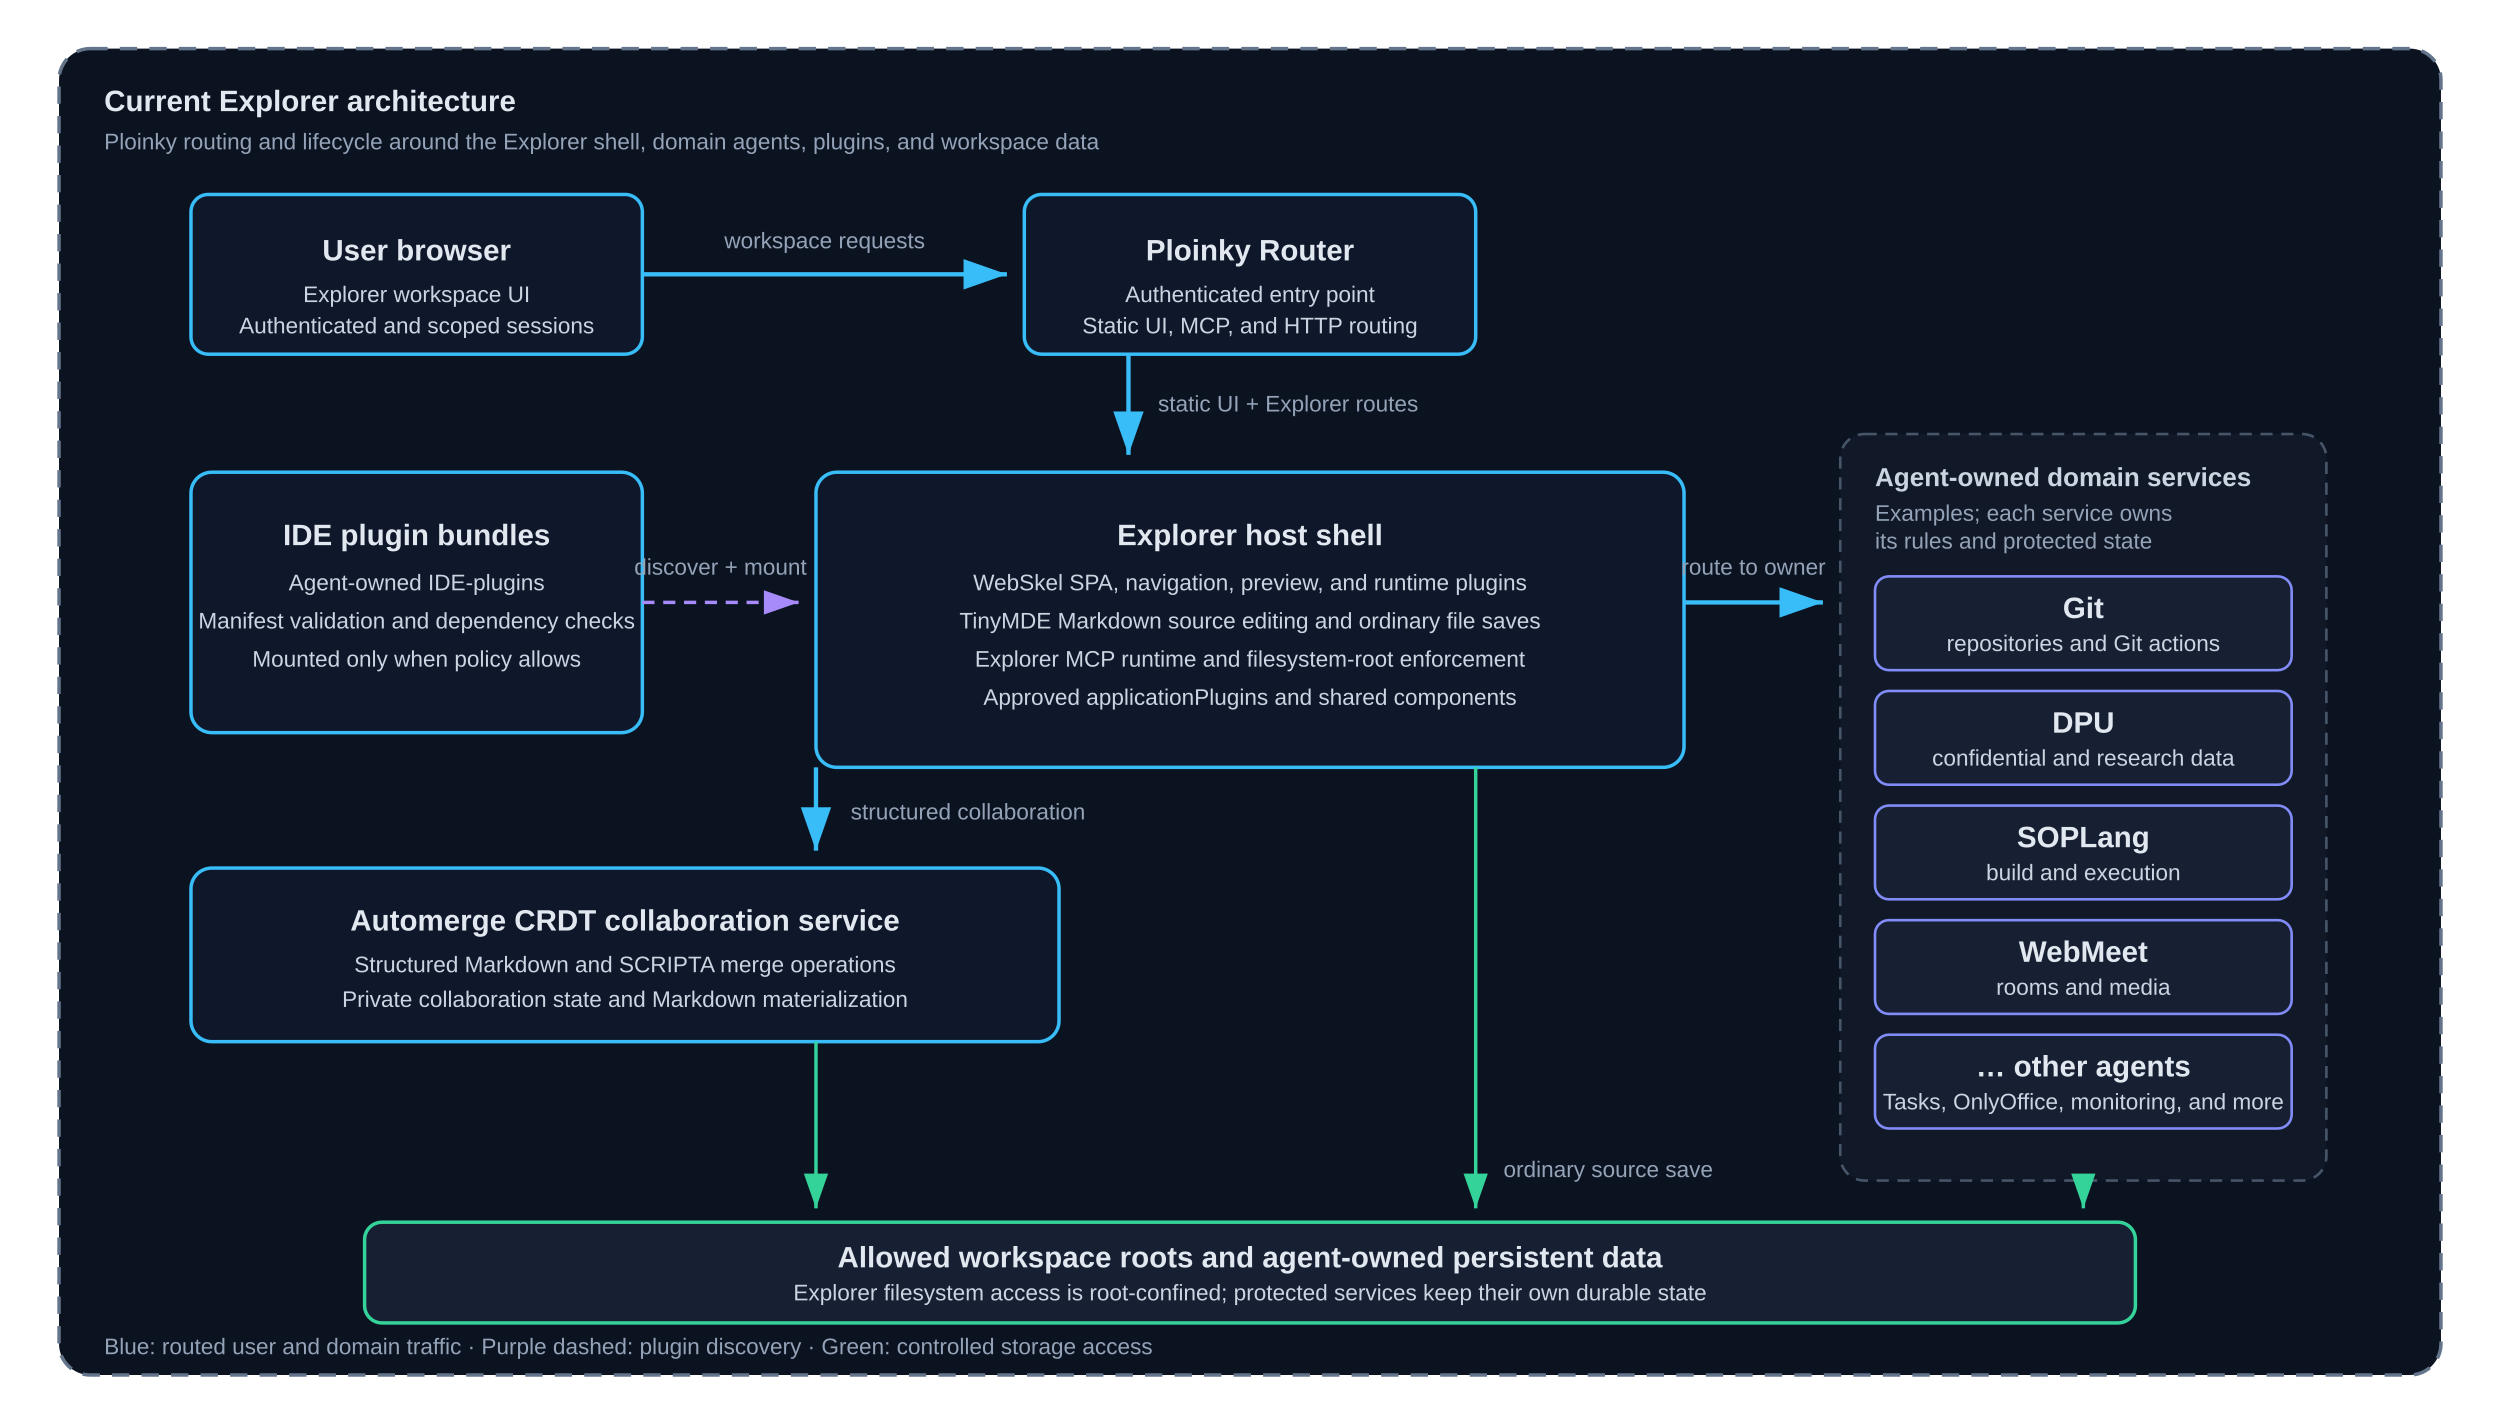
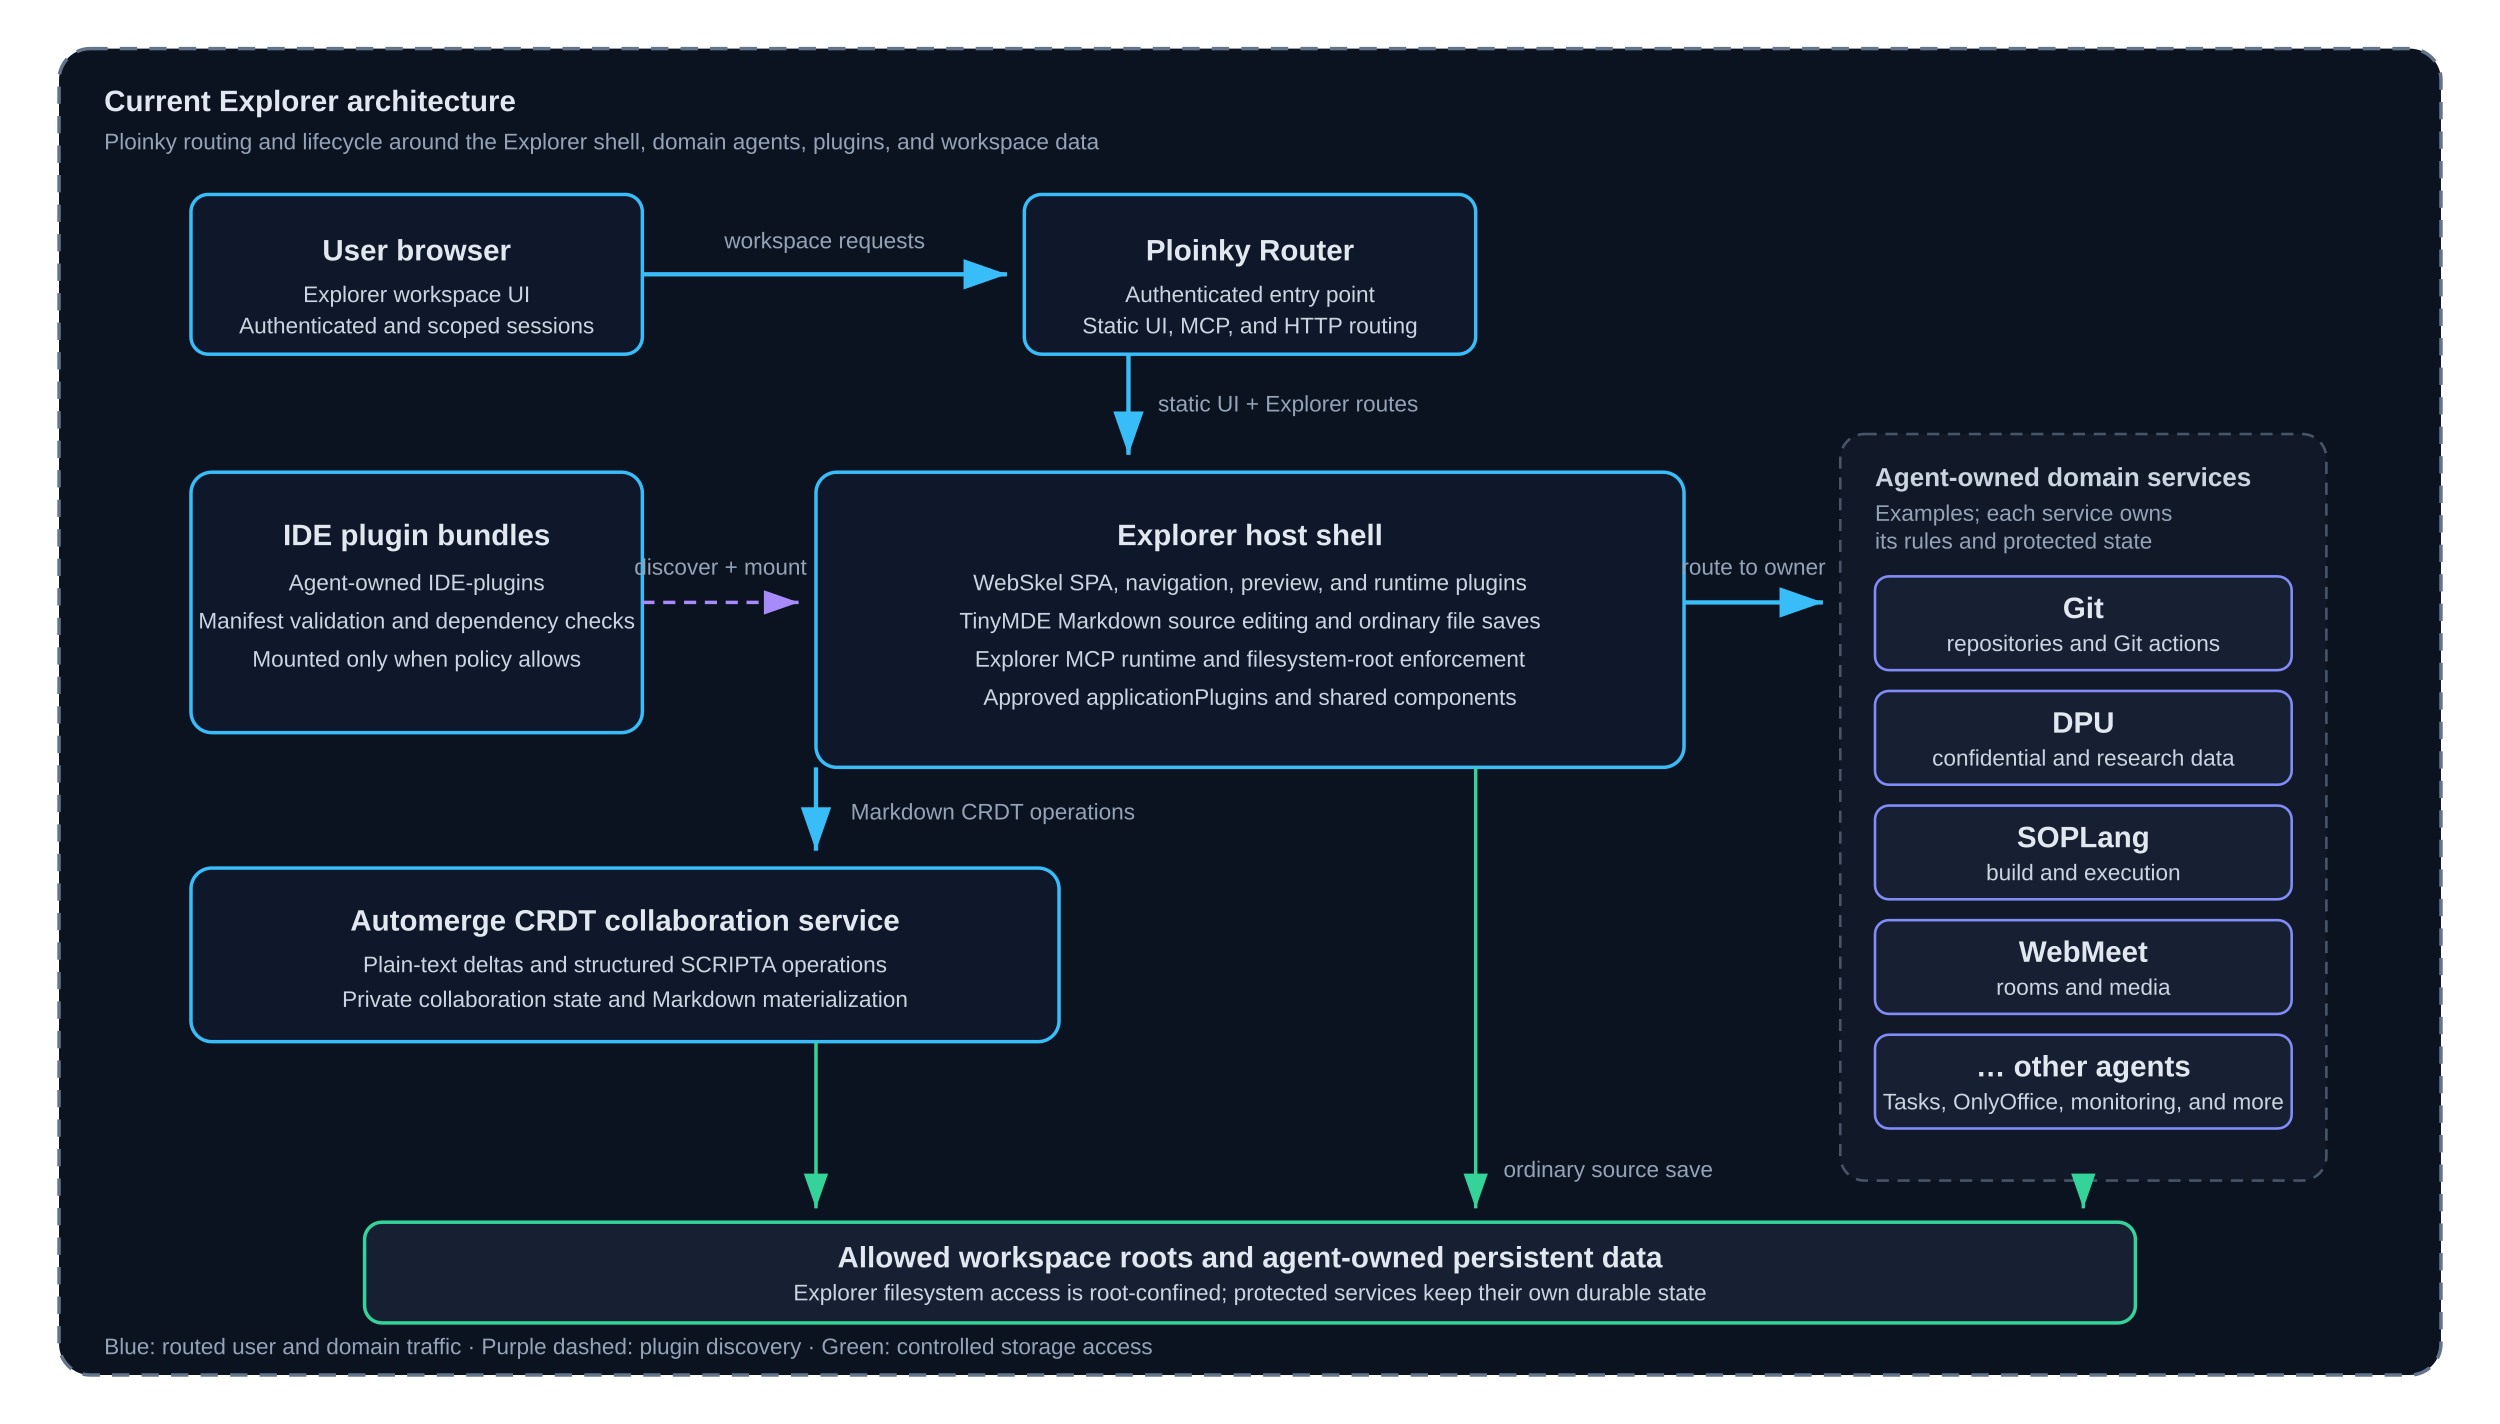
<svg xmlns="http://www.w3.org/2000/svg" viewBox="0 0 1440 820" role="img" aria-labelledby="architecture-diagram-title architecture-diagram-description">
  <style>
    .runtime { fill: #0b1220; stroke: #64748b; stroke-width: 2; stroke-dasharray: 10 7; }
    .group { fill: #111827; stroke: #475569; stroke-width: 1.5; stroke-dasharray: 7 5; }
    .node { fill: #0f172a; stroke: #38bdf8; stroke-width: 2; }
    .service { fill: #172033; stroke: #818cf8; stroke-width: 1.5; }
    .storage { fill: #172033; stroke: #34d399; stroke-width: 2; }
    .label { fill: #e2e8f0; font-size: 17px; font-family: Arial, sans-serif; font-weight: 600; }
    .small { fill: #cbd5e1; font-size: 13px; font-family: Arial, sans-serif; }
    .muted { fill: #94a3b8; font-size: 13px; font-family: Arial, sans-serif; }
    .group-label { fill: #cbd5e1; font-size: 15px; font-family: Arial, sans-serif; font-weight: 600; }
    .arrow { stroke: #38bdf8; stroke-width: 2.5; marker-end: url(#arrowhead); fill: none; }
    .green-arrow { stroke: #34d399; stroke-width: 2; marker-end: url(#green-arrowhead); fill: none; }
    .dashed-arrow { stroke: #a78bfa; stroke-width: 2; stroke-dasharray: 7 5; marker-end: url(#purple-arrowhead); fill: none; }
  </style>
  <defs>
    <marker id="arrowhead" markerWidth="10" markerHeight="7" refX="10" refY="3.5" orient="auto">
      <polygon points="0 0, 10 3.5, 0 7" fill="#38bdf8" />
    </marker>
    <marker id="green-arrowhead" markerWidth="10" markerHeight="7" refX="10" refY="3.5" orient="auto">
      <polygon points="0 0, 10 3.5, 0 7" fill="#34d399" />
    </marker>
    <marker id="purple-arrowhead" markerWidth="10" markerHeight="7" refX="10" refY="3.5" orient="auto">
      <polygon points="0 0, 10 3.5, 0 7" fill="#a78bfa" />
    </marker>
  </defs>
  <rect class="runtime" x="34" y="28" width="1372" height="764" rx="18" />
  <text class="label" x="60" y="64">Current Explorer architecture</text>
  <text class="muted" x="60" y="86">Ploinky routing and lifecycle around the Explorer shell, domain agents, plugins, and workspace data</text>
  <rect class="node" x="590" y="112" width="260" height="92" rx="10" />
  <text class="label" x="720" y="150" text-anchor="middle">Ploinky Router</text>
  <text class="small" x="720" y="174" text-anchor="middle">Authenticated entry point</text>
  <text class="small" x="720" y="192" text-anchor="middle">Static UI, MCP, and HTTP routing</text>
  <rect class="node" x="110" y="112" width="260" height="92" rx="10" />
  <text class="label" x="240" y="150" text-anchor="middle">User browser</text>
  <text class="small" x="240" y="174" text-anchor="middle">Explorer workspace UI</text>
  <text class="small" x="240" y="192" text-anchor="middle">Authenticated and scoped sessions</text>
  <line class="arrow" x1="370" y1="158" x2="580" y2="158" />
  <text class="muted" x="475" y="143" text-anchor="middle">workspace requests</text>
  <rect class="node" x="470" y="272" width="500" height="170" rx="12" />
  <text class="label" x="720" y="314" text-anchor="middle">Explorer host shell</text>
  <text class="small" x="720" y="340" text-anchor="middle">WebSkel SPA, navigation, preview, and runtime plugins</text>
  <text class="small" x="720" y="362" text-anchor="middle">TinyMDE Markdown source editing and ordinary file saves</text>
  <text class="small" x="720" y="384" text-anchor="middle">Explorer MCP runtime and filesystem-root enforcement</text>
  <text class="small" x="720" y="406" text-anchor="middle">Approved applicationPlugins and shared components</text>
  <line class="arrow" x1="650" y1="204" x2="650" y2="262" />
  <text class="muted" x="667" y="237">static UI + Explorer routes</text>
  <rect class="group" x="1060" y="250" width="280" height="430" rx="14" />
  <text class="group-label" x="1080" y="280">Agent-owned domain services</text>
  <text class="muted" x="1080" y="300">Examples; each service owns</text>
  <text class="muted" x="1080" y="316">its rules and protected state</text>
  <rect class="service" x="1080" y="332" width="240" height="54" rx="8" />
  <text class="label" x="1200" y="356" text-anchor="middle" font-size="15">Git</text>
  <text class="small" x="1200" y="375" text-anchor="middle">repositories and Git actions</text>
  <rect class="service" x="1080" y="398" width="240" height="54" rx="8" />
  <text class="label" x="1200" y="422" text-anchor="middle" font-size="15">DPU</text>
  <text class="small" x="1200" y="441" text-anchor="middle">confidential and research data</text>
  <rect class="service" x="1080" y="464" width="240" height="54" rx="8" />
  <text class="label" x="1200" y="488" text-anchor="middle" font-size="15">SOPLang</text>
  <text class="small" x="1200" y="507" text-anchor="middle">build and execution</text>
  <rect class="service" x="1080" y="530" width="240" height="54" rx="8" />
  <text class="label" x="1200" y="554" text-anchor="middle" font-size="15">WebMeet</text>
  <text class="small" x="1200" y="573" text-anchor="middle">rooms and media</text>
  <rect class="service" x="1080" y="596" width="240" height="54" rx="8" />
  <text class="label" x="1200" y="620" text-anchor="middle" font-size="15">… other agents</text>
  <text class="small" x="1200" y="639" text-anchor="middle">Tasks, OnlyOffice, monitoring, and more</text>
  <rect class="node" x="110" y="272" width="260" height="150" rx="12" />
  <text class="label" x="240" y="314" text-anchor="middle">IDE plugin bundles</text>
  <text class="small" x="240" y="340" text-anchor="middle">Agent-owned IDE-plugins</text>
  <text class="small" x="240" y="362" text-anchor="middle">Manifest validation and dependency checks</text>
  <text class="small" x="240" y="384" text-anchor="middle">Mounted only when policy allows</text>
  <path class="dashed-arrow" d="M370 347 C405 347, 420 347, 460 347" />
  <text class="muted" x="415" y="331" text-anchor="middle">discover + mount</text>
  <line class="arrow" x1="970" y1="347" x2="1050" y2="347" />
  <text class="muted" x="1010" y="331" text-anchor="middle">route to owner</text>
  <rect class="node" x="110" y="500" width="500" height="100" rx="12" />
  <text class="label" x="360" y="536" text-anchor="middle">Automerge CRDT collaboration service</text>
-   <text class="small" x="360" y="560" text-anchor="middle">Structured Markdown and SCRIPTA merge operations</text>
+   <text class="small" x="360" y="560" text-anchor="middle">Plain-text deltas and structured SCRIPTA operations</text>
  <text class="small" x="360" y="580" text-anchor="middle">Private collaboration state and Markdown materialization</text>
  <line class="arrow" x1="470" y1="442" x2="470" y2="490" />
-   <text class="muted" x="490" y="472">structured collaboration</text>
+   <text class="muted" x="490" y="472">Markdown CRDT operations</text>
  <rect class="storage" x="210" y="704" width="1020" height="58" rx="10" />
  <text class="label" x="720" y="730" text-anchor="middle">Allowed workspace roots and agent-owned persistent data</text>
  <text class="small" x="720" y="749" text-anchor="middle">Explorer filesystem access is root-confined; protected services keep their own durable state</text>
  <line class="green-arrow" x1="1200" y1="680" x2="1200" y2="696" />
  <line class="green-arrow" x1="470" y1="600" x2="470" y2="696" />
  <line class="green-arrow" x1="850" y1="442" x2="850" y2="696" />
  <text class="muted" x="866" y="678">ordinary source save</text>
  <text class="muted" x="60" y="780">Blue: routed user and domain traffic · Purple dashed: plugin discovery · Green: controlled storage access</text>
</svg>
